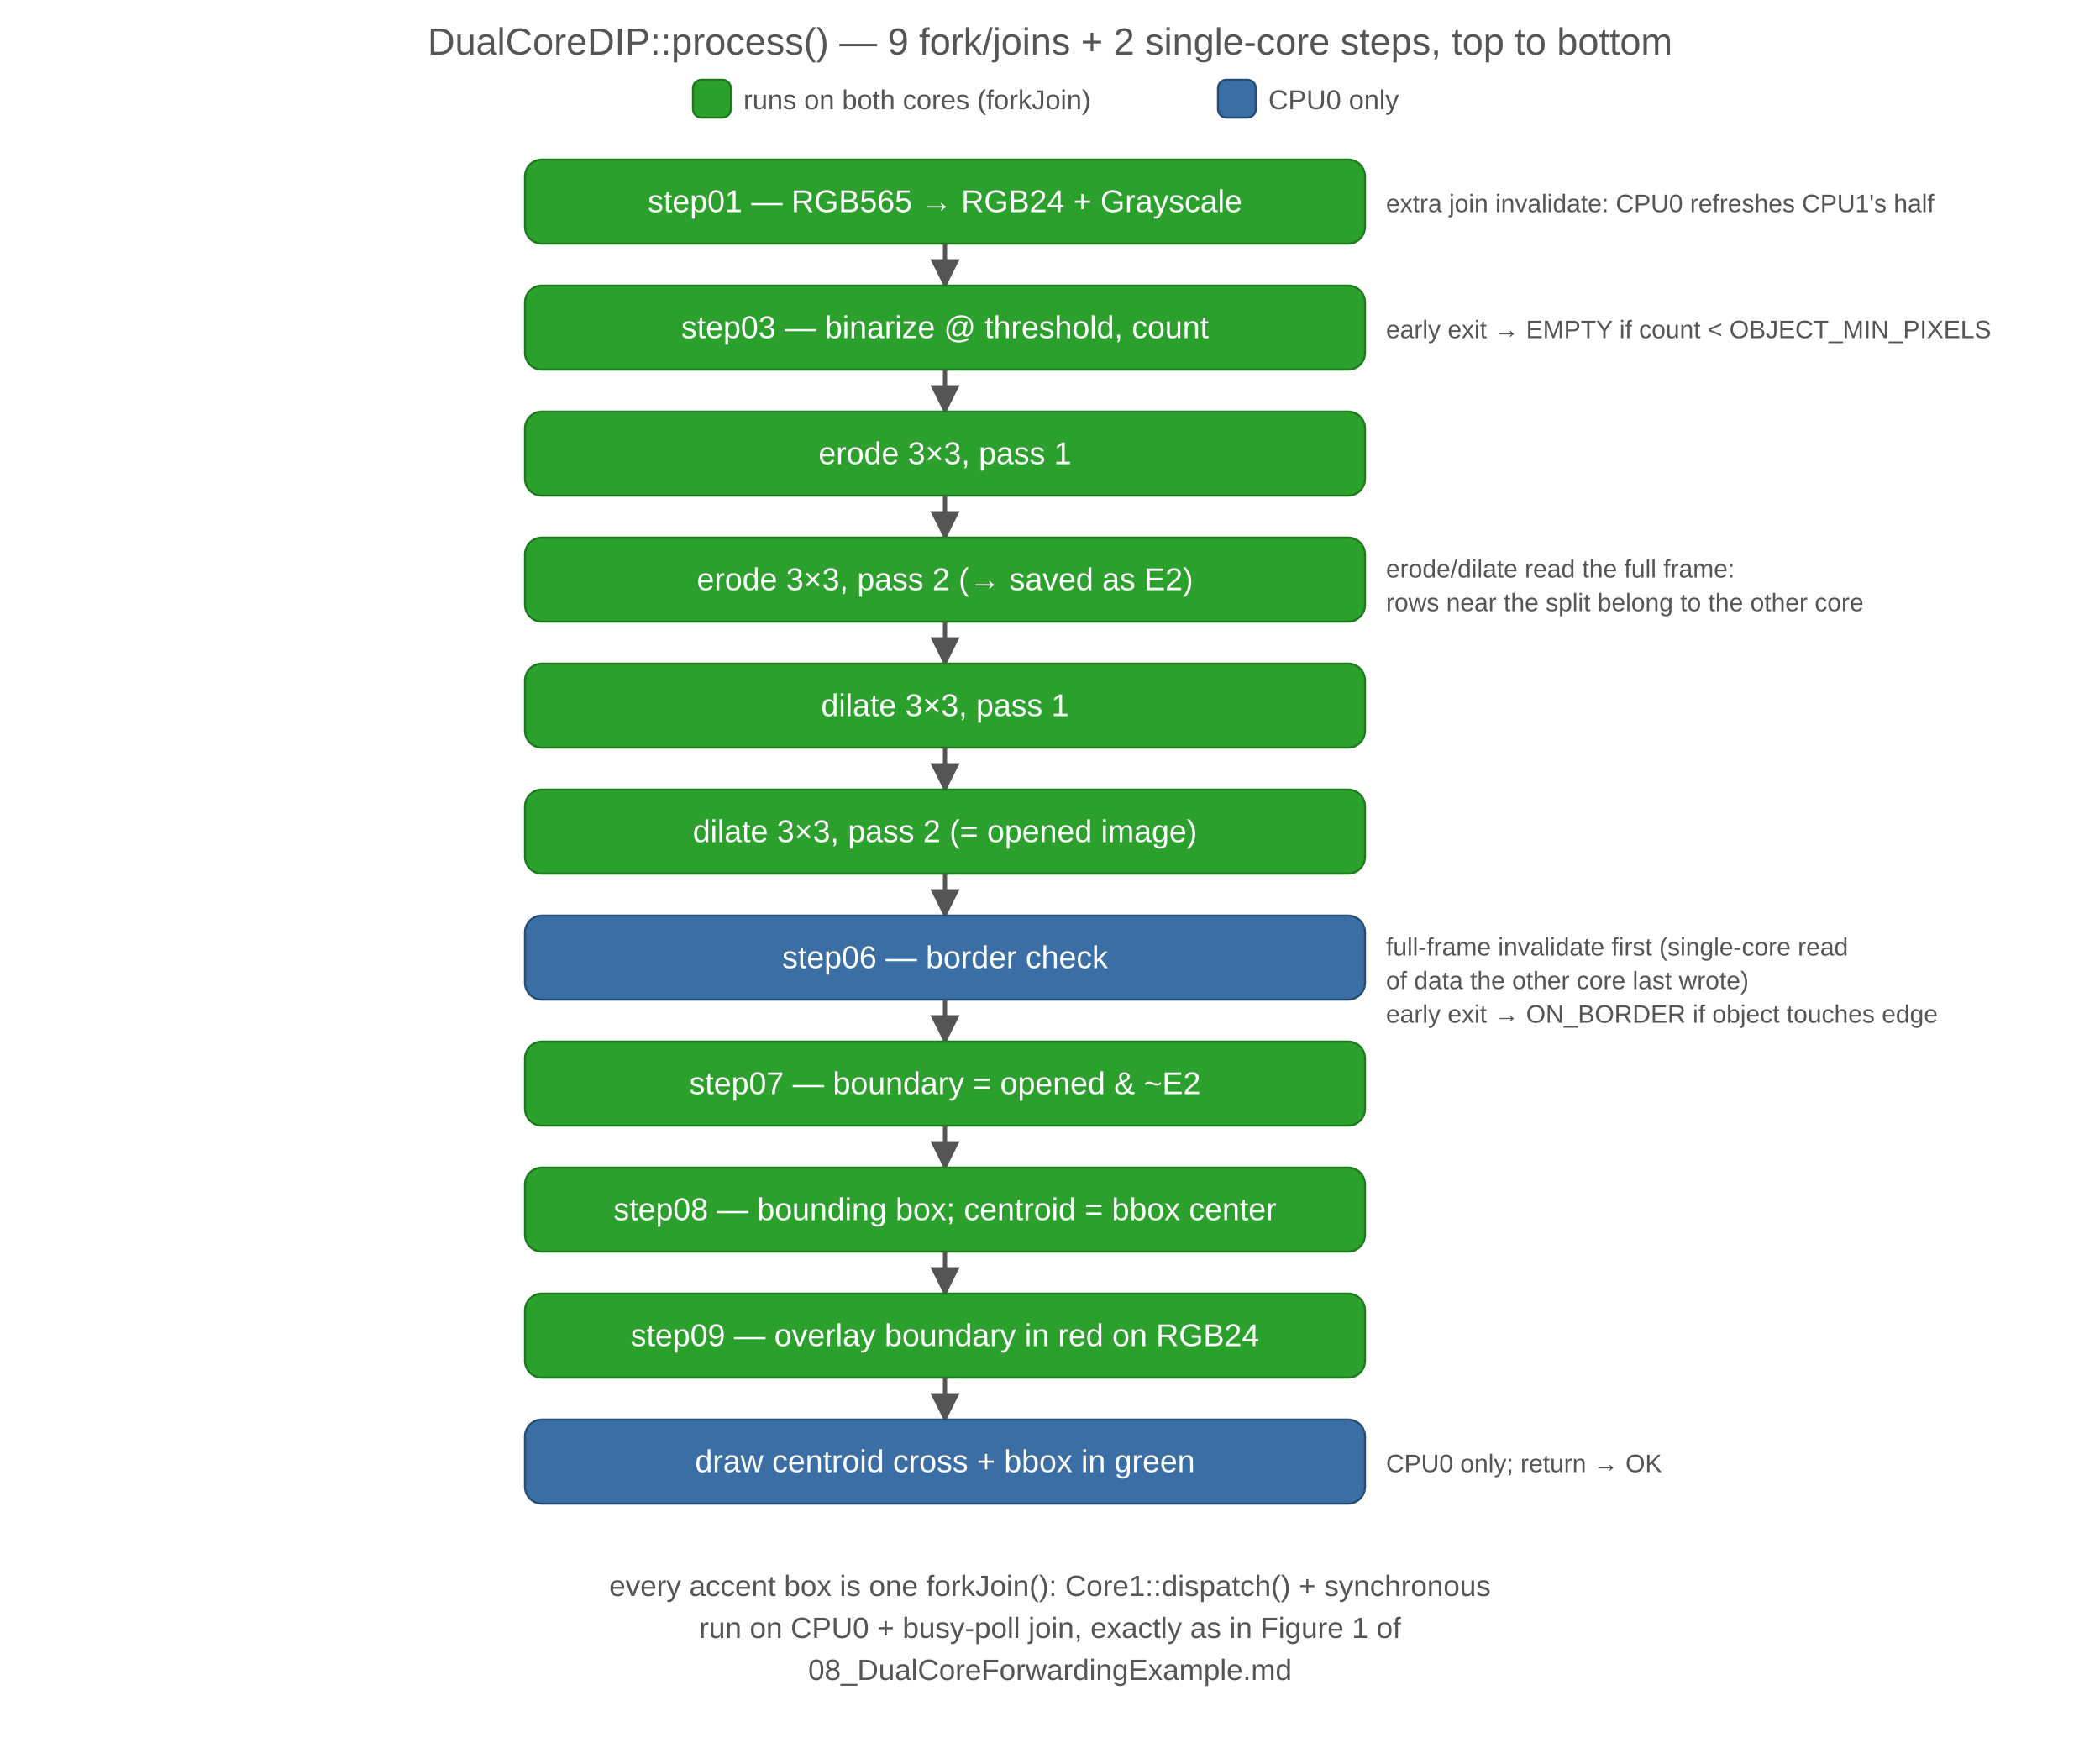
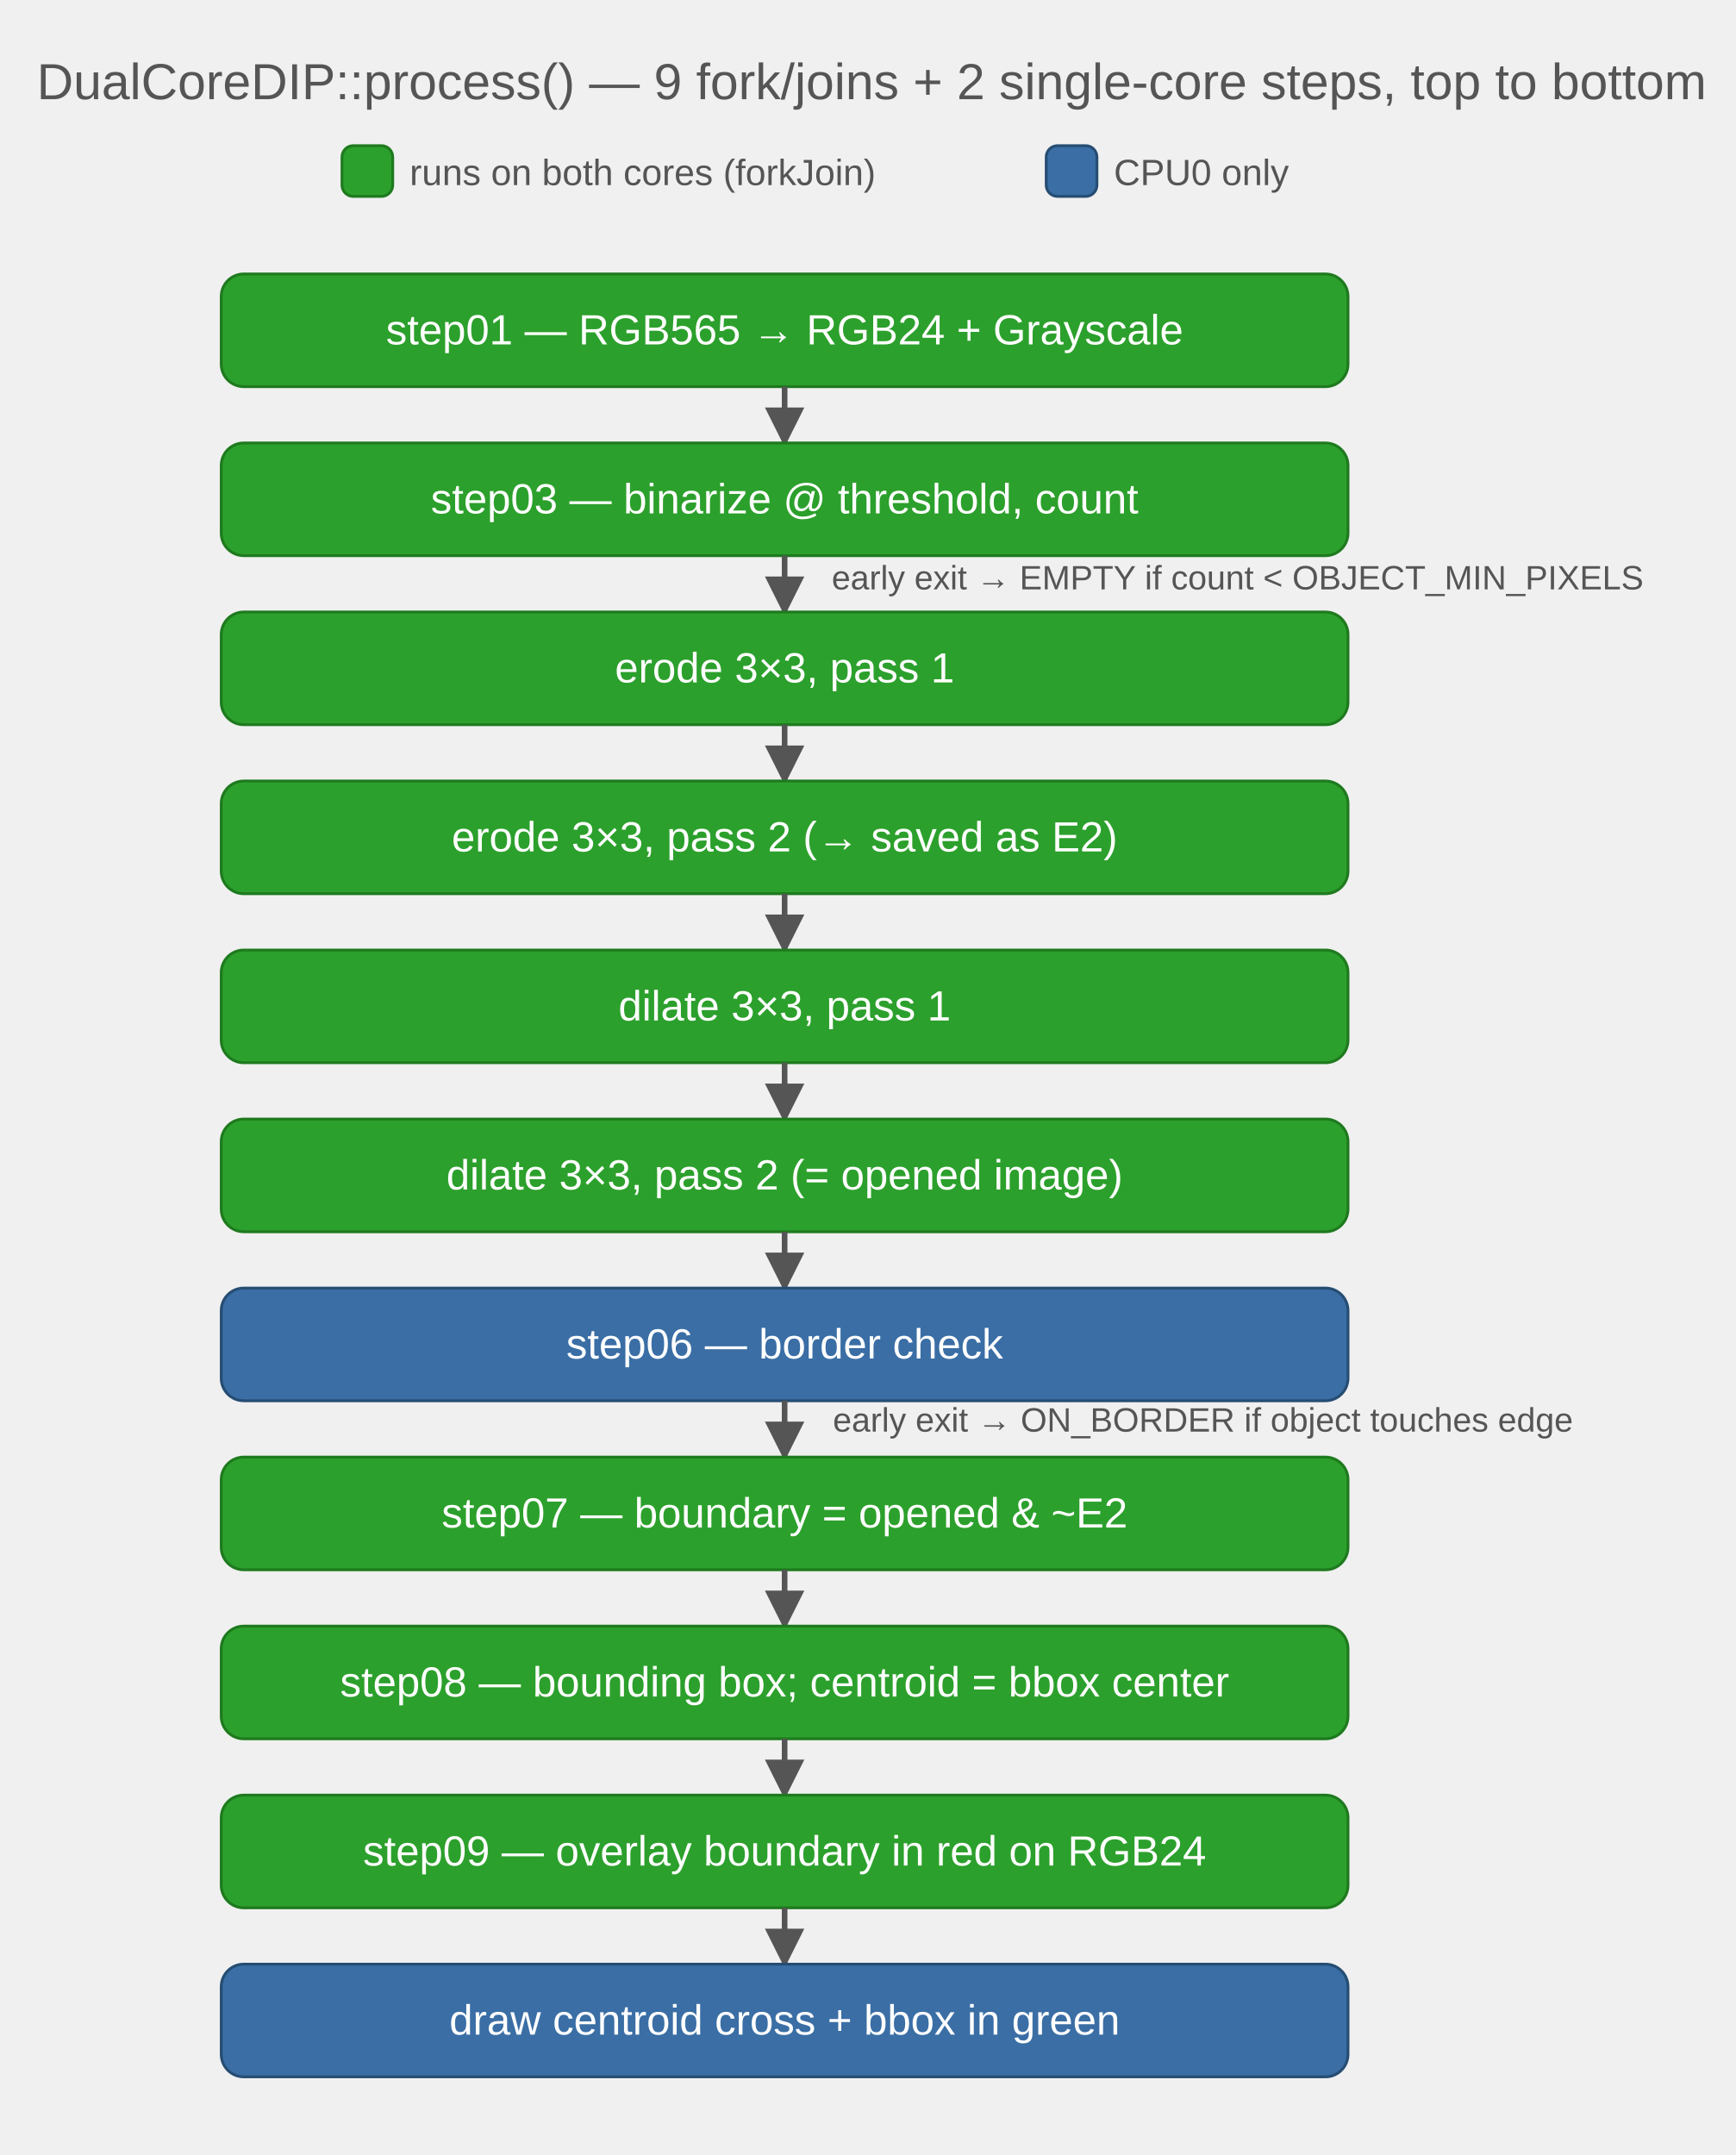
- <svg xmlns="http://www.w3.org/2000/svg" viewBox="0 0 1000 840" font-family="'Segoe UI', Arial, sans-serif" version="1.1">
-   <defs>
+ <svg xmlns="http://www.w3.org/2000/svg" viewBox="0 0 616 765" font-family="'Segoe UI', Arial, sans-serif" version="1.1" id="svg107" width="616" height="765">
+   <defs id="defs7">
    <marker id="arrow" viewBox="0 0 10 10" refX="9" refY="5" markerWidth="7" markerHeight="7" orient="auto-start-reverse">
-       <path class="line-fill" d="M 0,0 10,5 0,10 Z" />
+       <path class="line-fill" d="M 0,0 10,5 0,10 Z" id="path2" />
    </marker>
-     <style>
+     <style id="style5">
      .bg      { fill: #ffffff; }
      .panel   { fill: #fafafa; stroke: #888; }
      .accent  { fill: #2ca02c; stroke: #1e7a1e; }
      .single  { fill: #3a6ea5; stroke: #264d73; }
      .txt         { fill: #222; }
      .txt-muted   { fill: #555; }
      .txt-accent  { fill: #ffffff; }
      .txt-single  { fill: #ffffff; }
      .line       { stroke: #555; }
      .line-fill  { fill: #555; }

      @media (prefers-color-scheme: dark) {
        .bg      { fill: #1e1e1e; }
        .panel   { fill: #2a2a2a; stroke: #777; }
        .accent  { fill: #2ca02c; stroke: #8be28b; }
        .single  { fill: #5b8fc7; stroke: #a9cbee; }
        .txt         { fill: #eaeaea; }
        .txt-muted   { fill: #bbbbbb; }
        .txt-accent  { fill: #ffffff; }
        .txt-single  { fill: #ffffff; }
        .line       { stroke: #bbbbbb; }
        .line-fill  { fill: #bbbbbb; }
      }
    </style>
  </defs>
-   <rect class="bg" x="0" y="0" width="1000" height="840" />
-   <text x="500" y="26" text-anchor="middle" font-size="18" class="txt-muted">
-     DualCoreDIP::process() — 9 fork/joins + 2 single-core steps, top to bottom
-   </text>
-   <rect class="accent" x="330" y="38" width="18" height="18" rx="4" />
-   <text x="354" y="52" font-size="13" class="txt-muted">runs on both cores (forkJoin)</text>
-   <rect class="single" x="580" y="38" width="18" height="18" rx="4" />
-   <text x="604" y="52" font-size="13" class="txt-muted">CPU0 only</text>
-   <rect class="accent" x="250" y="76" width="400" height="40" rx="8" />
-   <text x="450" y="101" text-anchor="middle" font-size="15" class="txt-accent">step01 — RGB565 → RGB24 + Grayscale</text>
-   <text x="660" y="101" font-size="12" class="txt-muted">extra join invalidate: CPU0 refreshes CPU1's half</text>
-   <line class="line" x1="450" y1="116" x2="450" y2="136" stroke-width="2" marker-end="url(#arrow)" />
-   <rect class="accent" x="250" y="136" width="400" height="40" rx="8" />
-   <text x="450" y="161" text-anchor="middle" font-size="15" class="txt-accent">step03 — binarize @ threshold, count</text>
-   <text x="660" y="161" font-size="12" class="txt-muted">early exit → EMPTY if count &lt; OBJECT_MIN_PIXELS</text>
-   <line class="line" x1="450" y1="176" x2="450" y2="196" stroke-width="2" marker-end="url(#arrow)" />
-   <rect class="accent" x="250" y="196" width="400" height="40" rx="8" />
-   <text x="450" y="221" text-anchor="middle" font-size="15" class="txt-accent">erode 3×3, pass 1</text>
-   <line class="line" x1="450" y1="236" x2="450" y2="256" stroke-width="2" marker-end="url(#arrow)" />
-   <rect class="accent" x="250" y="256" width="400" height="40" rx="8" />
-   <text x="450" y="281" text-anchor="middle" font-size="15" class="txt-accent">erode 3×3, pass 2 (→ saved as E2)</text>
-   <text x="660" y="275" font-size="12" class="txt-muted">erode/dilate read the full frame:</text>
-   <text x="660" y="291" font-size="12" class="txt-muted">rows near the split belong to the other core</text>
-   <line class="line" x1="450" y1="296" x2="450" y2="316" stroke-width="2" marker-end="url(#arrow)" />
-   <rect class="accent" x="250" y="316" width="400" height="40" rx="8" />
-   <text x="450" y="341" text-anchor="middle" font-size="15" class="txt-accent">dilate 3×3, pass 1</text>
-   <line class="line" x1="450" y1="356" x2="450" y2="376" stroke-width="2" marker-end="url(#arrow)" />
-   <rect class="accent" x="250" y="376" width="400" height="40" rx="8" />
-   <text x="450" y="401" text-anchor="middle" font-size="15" class="txt-accent">dilate 3×3, pass 2 (= opened image)</text>
-   <line class="line" x1="450" y1="416" x2="450" y2="436" stroke-width="2" marker-end="url(#arrow)" />
-   <rect class="single" x="250" y="436" width="400" height="40" rx="8" />
-   <text x="450" y="461" text-anchor="middle" font-size="15" class="txt-single">step06 — border check</text>
-   <text x="660" y="455" font-size="12" class="txt-muted">full-frame invalidate first (single-core read</text>
-   <text x="660" y="471" font-size="12" class="txt-muted">of data the other core last wrote)</text>
-   <text x="660" y="487" font-size="12" class="txt-muted">early exit → ON_BORDER if object touches edge</text>
-   <line class="line" x1="450" y1="476" x2="450" y2="496" stroke-width="2" marker-end="url(#arrow)" />
-   <rect class="accent" x="250" y="496" width="400" height="40" rx="8" />
-   <text x="450" y="521" text-anchor="middle" font-size="15" class="txt-accent">step07 — boundary = opened &amp; ~E2</text>
-   <line class="line" x1="450" y1="536" x2="450" y2="556" stroke-width="2" marker-end="url(#arrow)" />
-   <rect class="accent" x="250" y="556" width="400" height="40" rx="8" />
-   <text x="450" y="581" text-anchor="middle" font-size="15" class="txt-accent">step08 — bounding box; centroid = bbox center</text>
-   <line class="line" x1="450" y1="596" x2="450" y2="616" stroke-width="2" marker-end="url(#arrow)" />
-   <rect class="accent" x="250" y="616" width="400" height="40" rx="8" />
-   <text x="450" y="641" text-anchor="middle" font-size="15" class="txt-accent">step09 — overlay boundary in red on RGB24</text>
-   <line class="line" x1="450" y1="656" x2="450" y2="676" stroke-width="2" marker-end="url(#arrow)" />
-   <rect class="single" x="250" y="676" width="400" height="40" rx="8" />
-   <text x="450" y="701" text-anchor="middle" font-size="15" class="txt-single">draw centroid cross + bbox in green</text>
-   <text x="660" y="701" font-size="12" class="txt-muted">CPU0 only; return → OK</text>
-   <text x="500" y="760" text-anchor="middle" font-size="14" class="txt-muted">
-     every accent box is one forkJoin(): Core1::dispatch() + synchronous
-   </text>
-   <text x="500" y="780" text-anchor="middle" font-size="14" class="txt-muted">
-     run on CPU0 + busy-poll join, exactly as in Figure 1 of
-   </text>
-   <text x="500" y="800" text-anchor="middle" font-size="14" class="txt-muted">
-     08_DualCoreForwardingExample.md
-   </text>
+   <text x="309.432" y="35.212" text-anchor="middle" font-size="18px" class="txt-muted" id="text11">DualCoreDIP::process() — 9 fork/joins + 2 single-core steps, top to bottom</text>
+   <rect class="accent" x="121.413" y="51.719" width="18" height="18" rx="4" id="rect13" />
+   <text x="145.413" y="65.719" font-size="13px" class="txt-muted" id="text15">runs on both cores (forkJoin)</text>
+   <rect class="single" x="371.413" y="51.719" width="18" height="18" rx="4" id="rect17" />
+   <text x="395.413" y="65.719" font-size="13px" class="txt-muted" id="text19">CPU0 only</text>
+   <rect class="accent" x="78.541" y="97.255" width="400" height="40" rx="8" id="rect21" />
+   <text x="278.541" y="122.255" text-anchor="middle" font-size="15px" class="txt-accent" id="text23">step01 — RGB565 → RGB24 + Grayscale</text>
+   <line class="line" x1="278.541" y1="137.255" x2="278.541" y2="157.255" stroke-width="2" marker-end="url(#arrow)" id="line27" />
+   <rect class="accent" x="78.541" y="157.255" width="400" height="40" rx="8" id="rect29" />
+   <text x="278.541" y="182.255" text-anchor="middle" font-size="15px" class="txt-accent" id="text31">step03 — binarize @ threshold, count</text>
+   <text x="295.258" y="209.225" font-size="12px" class="txt-muted" id="text33">early exit → EMPTY if count &lt; OBJECT_MIN_PIXELS</text>
+   <line class="line" x1="278.541" y1="197.255" x2="278.541" y2="217.255" stroke-width="2" marker-end="url(#arrow)" id="line35" />
+   <rect class="accent" x="78.541" y="217.255" width="400" height="40" rx="8" id="rect37" />
+   <text x="278.541" y="242.255" text-anchor="middle" font-size="15px" class="txt-accent" id="text39">erode 3×3, pass 1</text>
+   <line class="line" x1="278.541" y1="257.255" x2="278.541" y2="277.255" stroke-width="2" marker-end="url(#arrow)" id="line41" />
+   <rect class="accent" x="78.541" y="277.255" width="400" height="40" rx="8" id="rect43" />
+   <text x="278.541" y="302.255" text-anchor="middle" font-size="15px" class="txt-accent" id="text45">erode 3×3, pass 2 (→ saved as E2)</text>
+   <line class="line" x1="278.541" y1="317.255" x2="278.541" y2="337.255" stroke-width="2" marker-end="url(#arrow)" id="line51" />
+   <rect class="accent" x="78.541" y="337.255" width="400" height="40" rx="8" id="rect53" />
+   <text x="278.541" y="362.255" text-anchor="middle" font-size="15px" class="txt-accent" id="text55">dilate 3×3, pass 1</text>
+   <line class="line" x1="278.541" y1="377.255" x2="278.541" y2="397.255" stroke-width="2" marker-end="url(#arrow)" id="line57" />
+   <rect class="accent" x="78.541" y="397.255" width="400" height="40" rx="8" id="rect59" />
+   <text x="278.541" y="422.255" text-anchor="middle" font-size="15px" class="txt-accent" id="text61">dilate 3×3, pass 2 (= opened image)</text>
+   <line class="line" x1="278.541" y1="437.255" x2="278.541" y2="457.255" stroke-width="2" marker-end="url(#arrow)" id="line63" />
+   <rect class="single" x="78.541" y="457.255" width="400" height="40" rx="8" id="rect65" />
+   <text x="278.541" y="482.255" text-anchor="middle" font-size="15px" class="txt-single" id="text67">step06 — border check</text>
+   <text x="295.659" y="508.196" font-size="12px" class="txt-muted" id="text73">early exit → ON_BORDER if object touches edge</text>
+   <line class="line" x1="278.541" y1="497.255" x2="278.541" y2="517.255" stroke-width="2" marker-end="url(#arrow)" id="line75" />
+   <rect class="accent" x="78.541" y="517.255" width="400" height="40" rx="8" id="rect77" />
+   <text x="278.541" y="542.255" text-anchor="middle" font-size="15px" class="txt-accent" id="text79">step07 — boundary = opened &amp; ~E2</text>
+   <line class="line" x1="278.541" y1="557.255" x2="278.541" y2="577.255" stroke-width="2" marker-end="url(#arrow)" id="line81" />
+   <rect class="accent" x="78.541" y="577.255" width="400" height="40" rx="8" id="rect83" />
+   <text x="278.541" y="602.255" text-anchor="middle" font-size="15px" class="txt-accent" id="text85">step08 — bounding box; centroid = bbox center</text>
+   <line class="line" x1="278.541" y1="617.255" x2="278.541" y2="637.255" stroke-width="2" marker-end="url(#arrow)" id="line87" />
+   <rect class="accent" x="78.541" y="637.255" width="400" height="40" rx="8" id="rect89" />
+   <text x="278.541" y="662.255" text-anchor="middle" font-size="15px" class="txt-accent" id="text91">step09 — overlay boundary in red on RGB24</text>
+   <line class="line" x1="278.541" y1="677.255" x2="278.541" y2="697.255" stroke-width="2" marker-end="url(#arrow)" id="line93" />
+   <rect class="single" x="78.541" y="697.255" width="400" height="40" rx="8" id="rect95" />
+   <text x="278.541" y="722.255" text-anchor="middle" font-size="15px" class="txt-single" id="text97">draw centroid cross + bbox in green</text>
</svg>
